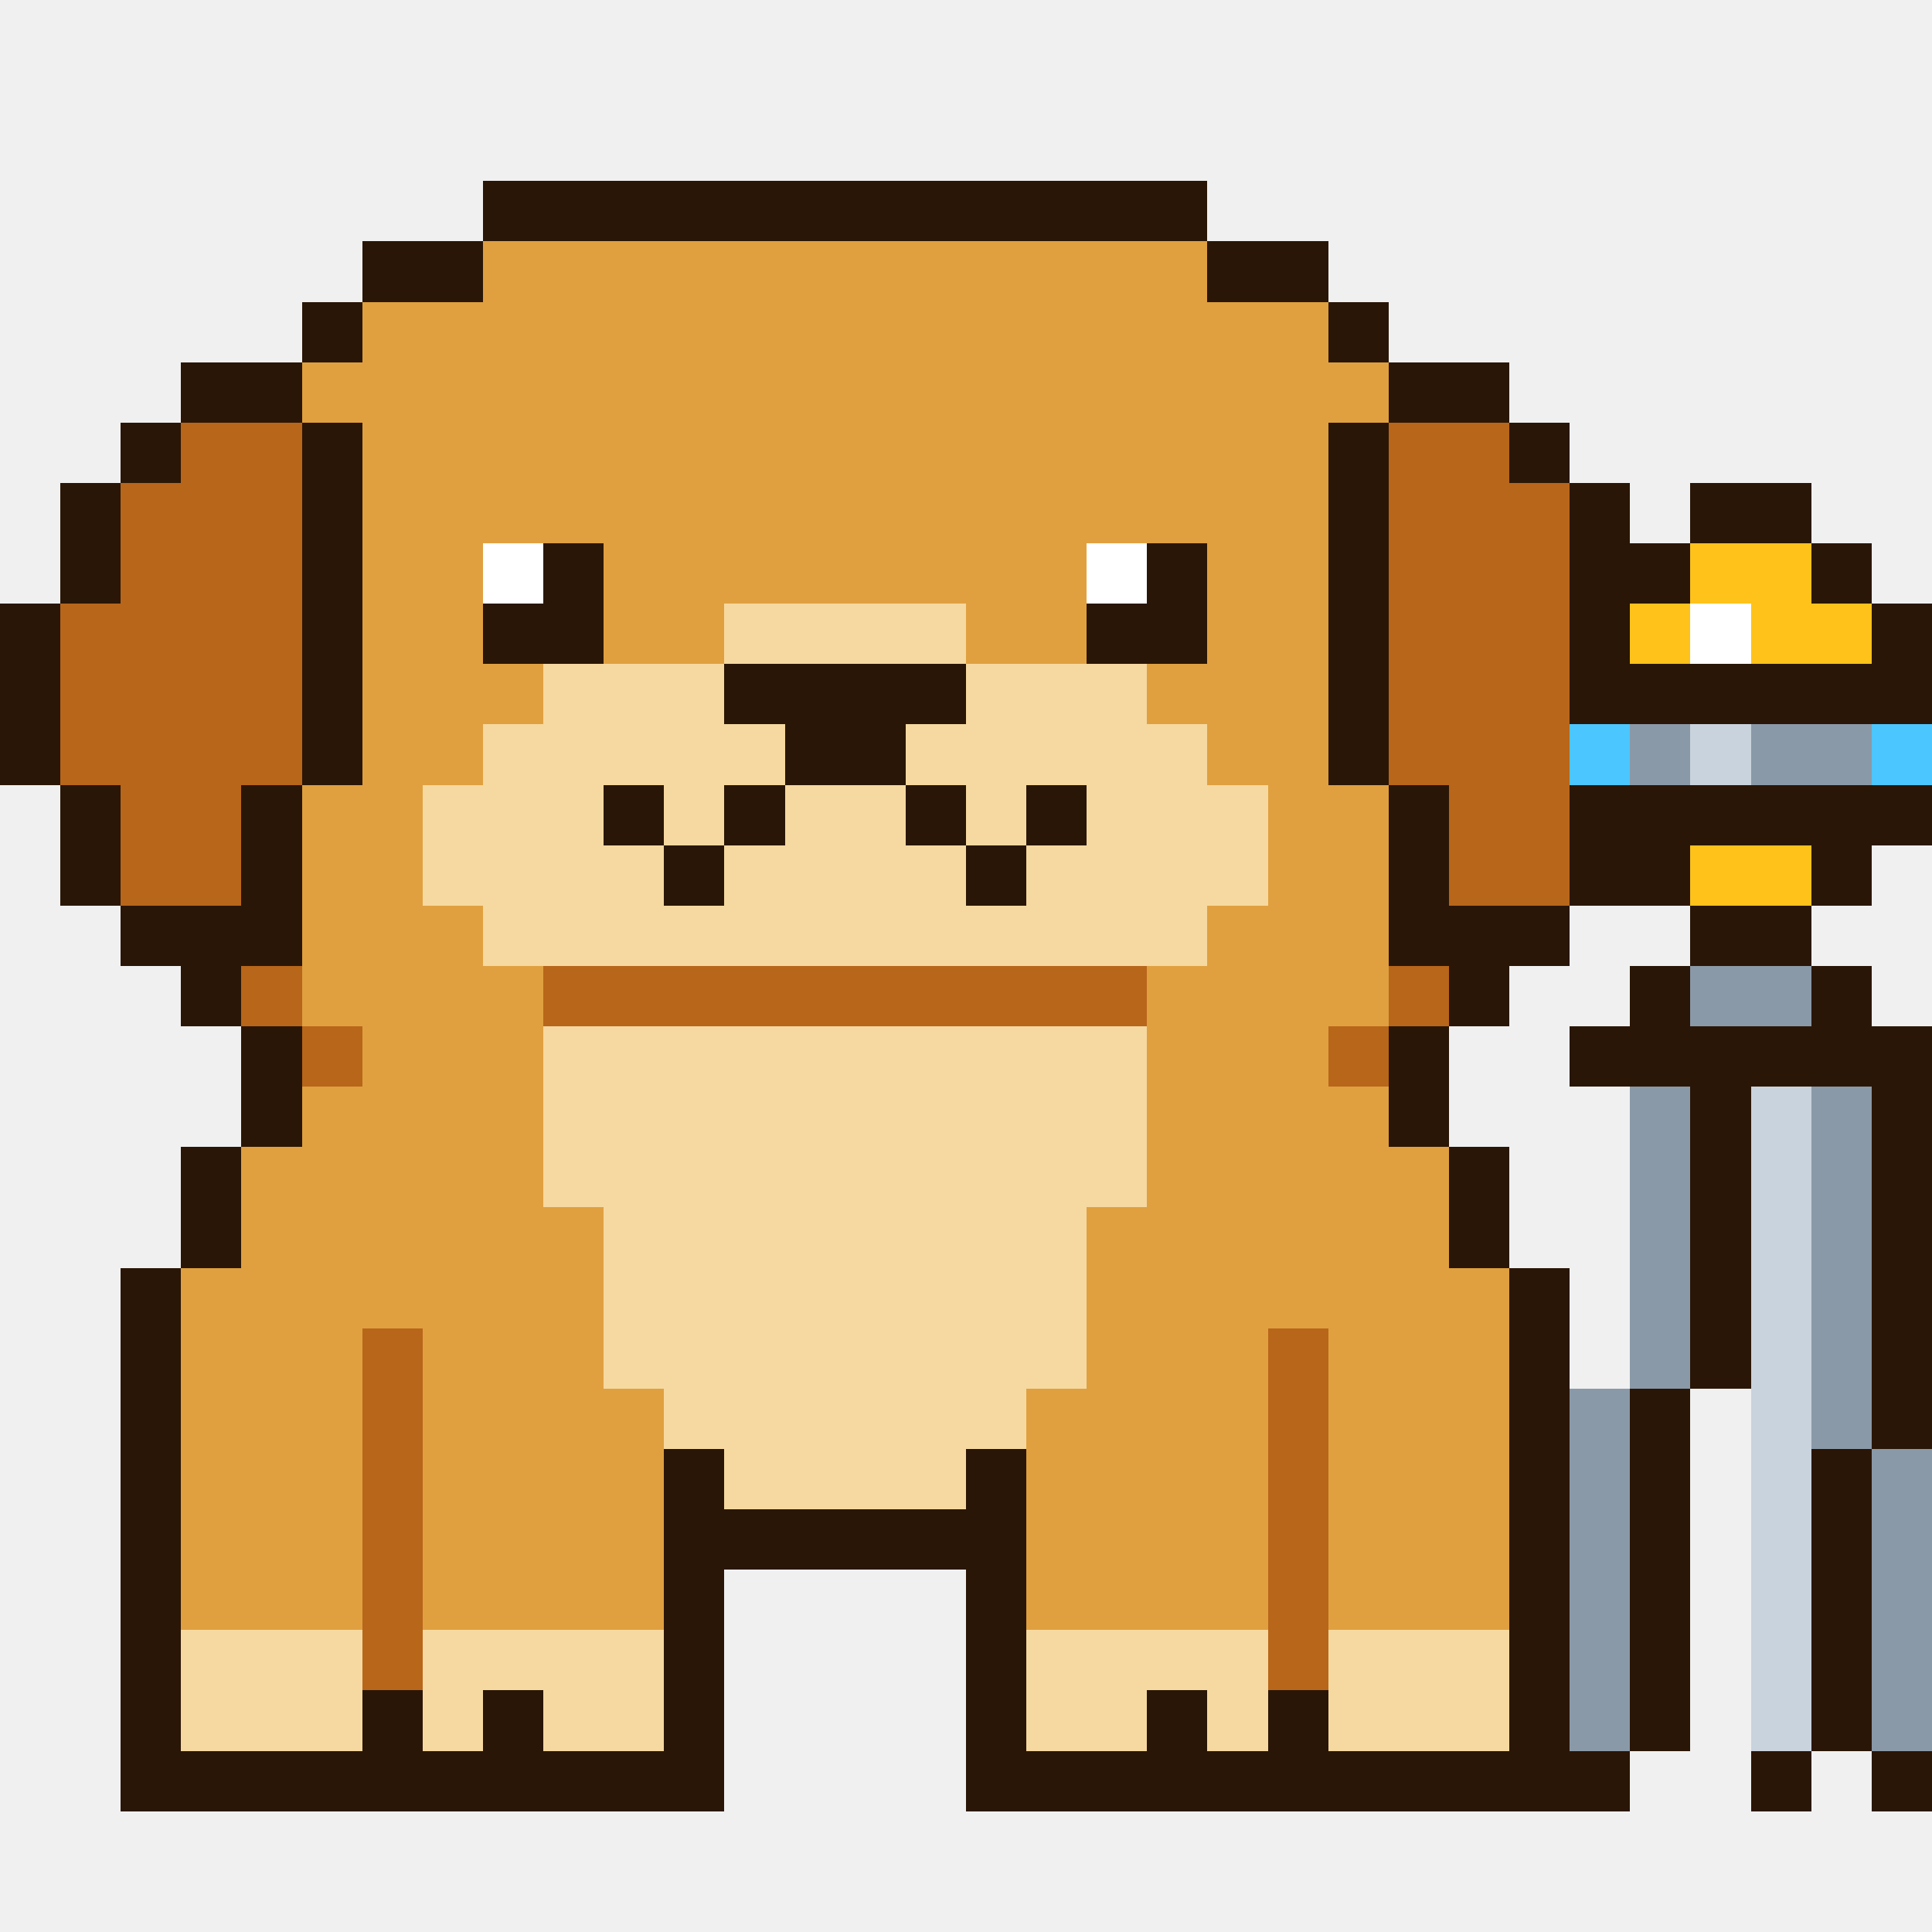
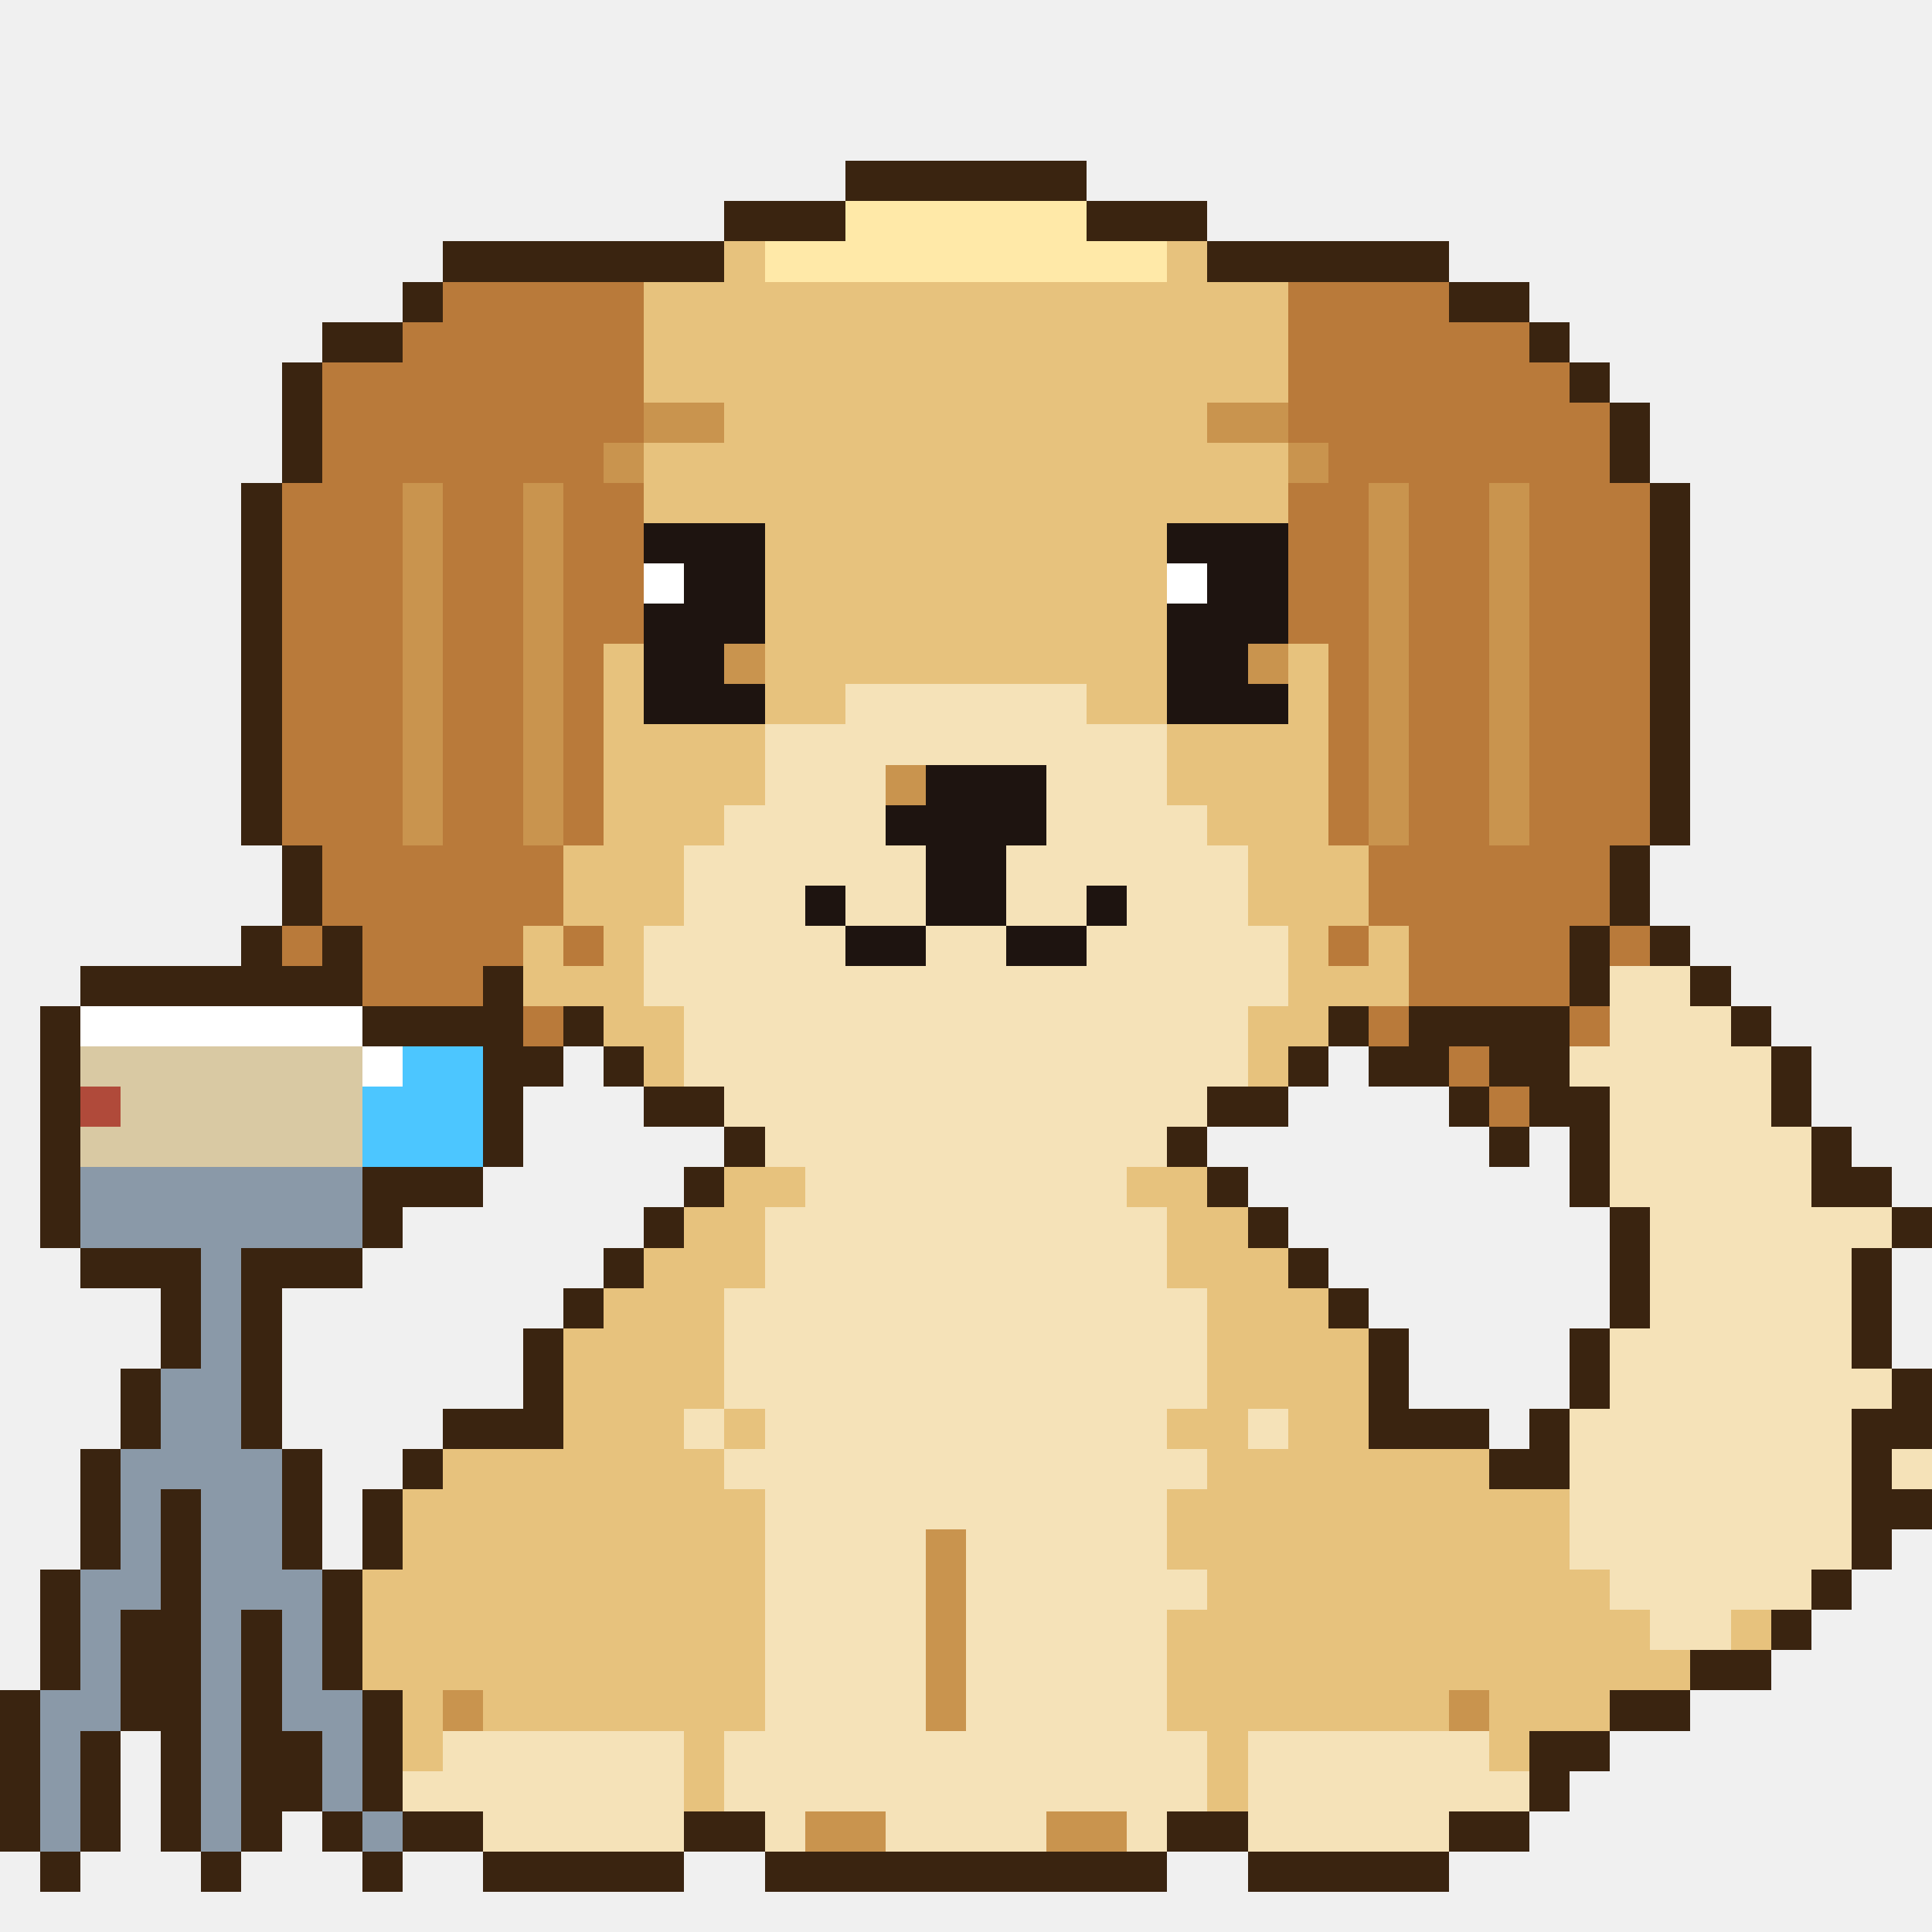
- <svg xmlns="http://www.w3.org/2000/svg" viewBox="0 0 32 32" width="32" height="32" shape-rendering="crispEdges" role="img">
-   <path fill="#2A1606" d="M8 3h12v1h-12zM6 4h2v1h-2zM20 4h2v1h-2zM5 5h1v1h-1zM22 5h1v1h-1zM3 6h2v1h-2zM23 6h2v1h-2zM2 7h1v1h-1zM5 7h1v1h-1zM22 7h1v1h-1zM25 7h1v1h-1zM1 8h1v1h-1zM5 8h1v1h-1zM22 8h1v1h-1zM26 8h1v1h-1zM28 8h2v1h-2zM1 9h1v1h-1zM5 9h1v1h-1zM9 9h1v1h-1zM19 9h1v1h-1zM22 9h1v1h-1zM26 9h2v1h-2zM30 9h1v1h-1zM0 10h1v1h-1zM5 10h1v1h-1zM8 10h2v1h-2zM18 10h2v1h-2zM22 10h1v1h-1zM26 10h1v1h-1zM31 10h1v1h-1zM0 11h1v1h-1zM5 11h1v1h-1zM12 11h4v1h-4zM22 11h1v1h-1zM26 11h6v1h-6zM0 12h1v1h-1zM5 12h1v1h-1zM13 12h2v1h-2zM22 12h1v1h-1zM1 13h1v1h-1zM4 13h1v1h-1zM10 13h1v1h-1zM12 13h1v1h-1zM15 13h1v1h-1zM17 13h1v1h-1zM23 13h1v1h-1zM26 13h6v1h-6zM1 14h1v1h-1zM4 14h1v1h-1zM11 14h1v1h-1zM16 14h1v1h-1zM23 14h1v1h-1zM26 14h2v1h-2zM30 14h1v1h-1zM2 15h3v1h-3zM23 15h3v1h-3zM28 15h2v1h-2zM3 16h1v1h-1zM24 16h1v1h-1zM27 16h1v1h-1zM30 16h1v1h-1zM4 17h1v1h-1zM23 17h1v1h-1zM26 17h6v1h-6zM4 18h1v1h-1zM23 18h1v1h-1zM28 18h1v1h-1zM31 18h1v1h-1zM3 19h1v1h-1zM24 19h1v1h-1zM28 19h1v1h-1zM31 19h1v1h-1zM3 20h1v1h-1zM24 20h1v1h-1zM28 20h1v1h-1zM31 20h1v1h-1zM2 21h1v1h-1zM25 21h1v1h-1zM28 21h1v1h-1zM31 21h1v1h-1zM2 22h1v1h-1zM25 22h1v1h-1zM28 22h1v1h-1zM31 22h1v1h-1zM2 23h1v1h-1zM25 23h1v1h-1zM27 23h1v1h-1zM31 23h1v1h-1zM2 24h1v1h-1zM11 24h1v1h-1zM16 24h1v1h-1zM25 24h1v1h-1zM27 24h1v1h-1zM30 24h1v1h-1zM2 25h1v1h-1zM11 25h6v1h-6zM25 25h1v1h-1zM27 25h1v1h-1zM30 25h1v1h-1zM2 26h1v1h-1zM11 26h1v1h-1zM16 26h1v1h-1zM25 26h1v1h-1zM27 26h1v1h-1zM30 26h1v1h-1zM2 27h1v1h-1zM11 27h1v1h-1zM16 27h1v1h-1zM25 27h1v1h-1zM27 27h1v1h-1zM30 27h1v1h-1zM2 28h1v1h-1zM6 28h1v1h-1zM8 28h1v1h-1zM11 28h1v1h-1zM16 28h1v1h-1zM19 28h1v1h-1zM21 28h1v1h-1zM25 28h1v1h-1zM27 28h1v1h-1zM30 28h1v1h-1zM2 29h10v1h-10zM16 29h11v1h-11zM29 29h1v1h-1zM31 29h1v1h-1z" />
-   <path fill="#B8661A" d="M3 7h2v1h-2zM23 7h2v1h-2zM2 8h3v1h-3zM23 8h3v1h-3zM2 9h3v1h-3zM23 9h3v1h-3zM1 10h4v1h-4zM23 10h3v1h-3zM1 11h4v1h-4zM23 11h3v1h-3zM1 12h4v1h-4zM23 12h3v1h-3zM2 13h2v1h-2zM24 13h2v1h-2zM2 14h2v1h-2zM24 14h2v1h-2zM4 16h1v1h-1zM9 16h10v1h-10zM23 16h1v1h-1zM5 17h1v1h-1zM22 17h1v1h-1zM6 22h1v1h-1zM21 22h1v1h-1zM6 23h1v1h-1zM21 23h1v1h-1zM6 24h1v1h-1zM21 24h1v1h-1zM6 25h1v1h-1zM21 25h1v1h-1zM6 26h1v1h-1zM21 26h1v1h-1zM6 27h1v1h-1zM21 27h1v1h-1z" />
-   <path fill="#E0A040" d="M8 4h12v1h-12zM6 5h16v1h-16zM5 6h18v1h-18zM6 7h16v1h-16zM6 8h16v1h-16zM6 9h2v1h-2zM10 9h8v1h-8zM20 9h2v1h-2zM6 10h2v1h-2zM10 10h2v1h-2zM16 10h2v1h-2zM20 10h2v1h-2zM6 11h3v1h-3zM19 11h3v1h-3zM6 12h2v1h-2zM20 12h2v1h-2zM5 13h2v1h-2zM21 13h2v1h-2zM5 14h2v1h-2zM21 14h2v1h-2zM5 15h3v1h-3zM20 15h3v1h-3zM5 16h4v1h-4zM19 16h4v1h-4zM6 17h3v1h-3zM19 17h3v1h-3zM5 18h4v1h-4zM19 18h4v1h-4zM4 19h5v1h-5zM19 19h5v1h-5zM4 20h6v1h-6zM18 20h6v1h-6zM3 21h7v1h-7zM18 21h7v1h-7zM3 22h3v1h-3zM7 22h3v1h-3zM18 22h3v1h-3zM22 22h3v1h-3zM3 23h3v1h-3zM7 23h4v1h-4zM17 23h4v1h-4zM22 23h3v1h-3zM3 24h3v1h-3zM7 24h4v1h-4zM17 24h4v1h-4zM22 24h3v1h-3zM3 25h3v1h-3zM7 25h4v1h-4zM17 25h4v1h-4zM22 25h3v1h-3zM3 26h3v1h-3zM7 26h4v1h-4zM17 26h4v1h-4zM22 26h3v1h-3z" />
-   <path fill="#F6D9A0" d="M12 10h4v1h-4zM9 11h3v1h-3zM16 11h3v1h-3zM8 12h5v1h-5zM15 12h5v1h-5zM7 13h3v1h-3zM11 13h1v1h-1zM13 13h2v1h-2zM16 13h1v1h-1zM18 13h3v1h-3zM7 14h4v1h-4zM12 14h4v1h-4zM17 14h4v1h-4zM8 15h12v1h-12zM9 17h10v1h-10zM9 18h10v1h-10zM9 19h10v1h-10zM10 20h8v1h-8zM10 21h8v1h-8zM10 22h8v1h-8zM11 23h6v1h-6zM12 24h4v1h-4zM3 27h3v1h-3zM7 27h4v1h-4zM17 27h4v1h-4zM22 27h3v1h-3zM3 28h3v1h-3zM7 28h1v1h-1zM9 28h2v1h-2zM17 28h2v1h-2zM20 28h1v1h-1zM22 28h3v1h-3z" />
-   <path fill="#FFFFFF" d="M8 9h1v1h-1zM18 9h1v1h-1zM28 10h1v1h-1z" />
-   <path fill="#FFC21A" d="M28 9h2v1h-2zM27 10h1v1h-1zM29 10h2v1h-2zM28 14h2v1h-2z" />
-   <path fill="#4CC6FF" d="M26 12h1v1h-1zM31 12h1v1h-1z" />
-   <path fill="#8A99A8" d="M27 12h1v1h-1zM29 12h2v1h-2zM28 16h2v1h-2zM27 18h1v1h-1zM30 18h1v1h-1zM27 19h1v1h-1zM30 19h1v1h-1zM27 20h1v1h-1zM30 20h1v1h-1zM27 21h1v1h-1zM30 21h1v1h-1zM27 22h1v1h-1zM30 22h1v1h-1zM26 23h1v1h-1zM30 23h1v1h-1zM26 24h1v1h-1zM31 24h1v1h-1zM26 25h1v1h-1zM31 25h1v1h-1zM26 26h1v1h-1zM31 26h1v1h-1zM26 27h1v1h-1zM31 27h1v1h-1zM26 28h1v1h-1zM31 28h1v1h-1z" />
-   <path fill="#C9D3DD" d="M28 12h1v1h-1zM29 18h1v1h-1zM29 19h1v1h-1zM29 20h1v1h-1zM29 21h1v1h-1zM29 22h1v1h-1zM29 23h1v1h-1zM29 24h1v1h-1zM29 25h1v1h-1zM29 26h1v1h-1zM29 27h1v1h-1zM29 28h1v1h-1z" />
+ <svg xmlns="http://www.w3.org/2000/svg" viewBox="0 0 48 48" width="48" height="48" shape-rendering="crispEdges" role="img">
+   <path fill="#3A2410" d="M21 4h6v1h-6zM18 5h3v1h-3zM27 5h3v1h-3zM11 6h7v1h-7zM30 6h6v1h-6zM10 7h1v1h-1zM36 7h2v1h-2zM8 8h2v1h-2zM38 8h1v1h-1zM7 9h1v1h-1zM39 9h1v1h-1zM7 10h1v1h-1zM40 10h1v1h-1zM7 11h1v1h-1zM40 11h1v1h-1zM6 12h1v1h-1zM41 12h1v1h-1zM6 13h1v1h-1zM41 13h1v1h-1zM6 14h1v1h-1zM41 14h1v1h-1zM6 15h1v1h-1zM41 15h1v1h-1zM6 16h1v1h-1zM41 16h1v1h-1zM6 17h1v1h-1zM41 17h1v1h-1zM6 18h1v1h-1zM41 18h1v1h-1zM6 19h1v1h-1zM41 19h1v1h-1zM6 20h1v1h-1zM41 20h1v1h-1zM7 21h1v1h-1zM40 21h1v1h-1zM7 22h1v1h-1zM40 22h1v1h-1zM6 23h1v1h-1zM8 23h1v1h-1zM39 23h1v1h-1zM41 23h1v1h-1zM2 24h7v1h-7zM12 24h1v1h-1zM39 24h1v1h-1zM42 24h1v1h-1zM1 25h1v1h-1zM9 25h4v1h-4zM14 25h1v1h-1zM33 25h1v1h-1zM35 25h4v1h-4zM43 25h1v1h-1zM1 26h1v1h-1zM12 26h2v1h-2zM15 26h1v1h-1zM32 26h1v1h-1zM34 26h2v1h-2zM37 26h2v1h-2zM44 26h1v1h-1zM1 27h1v1h-1zM12 27h1v1h-1zM16 27h2v1h-2zM30 27h2v1h-2zM36 27h1v1h-1zM38 27h2v1h-2zM44 27h1v1h-1zM1 28h1v1h-1zM12 28h1v1h-1zM18 28h1v1h-1zM29 28h1v1h-1zM37 28h1v1h-1zM39 28h1v1h-1zM45 28h1v1h-1zM1 29h1v1h-1zM9 29h3v1h-3zM17 29h1v1h-1zM30 29h1v1h-1zM39 29h1v1h-1zM45 29h2v1h-2zM1 30h1v1h-1zM9 30h1v1h-1zM16 30h1v1h-1zM31 30h1v1h-1zM40 30h1v1h-1zM47 30h1v1h-1zM2 31h3v1h-3zM6 31h3v1h-3zM15 31h1v1h-1zM32 31h1v1h-1zM40 31h1v1h-1zM46 31h1v1h-1zM4 32h1v1h-1zM6 32h1v1h-1zM14 32h1v1h-1zM33 32h1v1h-1zM40 32h1v1h-1zM46 32h1v1h-1zM4 33h1v1h-1zM6 33h1v1h-1zM13 33h1v1h-1zM34 33h1v1h-1zM39 33h1v1h-1zM46 33h1v1h-1zM3 34h1v1h-1zM6 34h1v1h-1zM13 34h1v1h-1zM34 34h1v1h-1zM39 34h1v1h-1zM47 34h1v1h-1zM3 35h1v1h-1zM6 35h1v1h-1zM11 35h3v1h-3zM34 35h3v1h-3zM38 35h1v1h-1zM46 35h2v1h-2zM2 36h1v1h-1zM7 36h1v1h-1zM10 36h1v1h-1zM37 36h2v1h-2zM46 36h1v1h-1zM2 37h1v1h-1zM4 37h1v1h-1zM7 37h1v1h-1zM9 37h1v1h-1zM46 37h2v1h-2zM2 38h1v1h-1zM4 38h1v1h-1zM7 38h1v1h-1zM9 38h1v1h-1zM46 38h1v1h-1zM1 39h1v1h-1zM4 39h1v1h-1zM8 39h1v1h-1zM45 39h1v1h-1zM1 40h1v1h-1zM3 40h2v1h-2zM6 40h1v1h-1zM8 40h1v1h-1zM44 40h1v1h-1zM1 41h1v1h-1zM3 41h2v1h-2zM6 41h1v1h-1zM8 41h1v1h-1zM42 41h2v1h-2zM0 42h1v1h-1zM3 42h2v1h-2zM6 42h1v1h-1zM9 42h1v1h-1zM40 42h2v1h-2zM0 43h1v1h-1zM2 43h1v1h-1zM4 43h1v1h-1zM6 43h2v1h-2zM9 43h1v1h-1zM38 43h2v1h-2zM0 44h1v1h-1zM2 44h1v1h-1zM4 44h1v1h-1zM6 44h2v1h-2zM9 44h1v1h-1zM38 44h1v1h-1zM0 45h1v1h-1zM2 45h1v1h-1zM4 45h1v1h-1zM6 45h1v1h-1zM8 45h1v1h-1zM10 45h2v1h-2zM17 45h2v1h-2zM29 45h2v1h-2zM36 45h2v1h-2zM1 46h1v1h-1zM5 46h1v1h-1zM9 46h1v1h-1zM12 46h5v1h-5zM19 46h10v1h-10zM31 46h5v1h-5z" />
+   <path fill="#C9944E" d="M16 10h2v1h-2zM30 10h2v1h-2zM15 11h1v1h-1zM32 11h1v1h-1zM10 12h1v1h-1zM13 12h1v1h-1zM34 12h1v1h-1zM37 12h1v1h-1zM10 13h1v1h-1zM13 13h1v1h-1zM34 13h1v1h-1zM37 13h1v1h-1zM10 14h1v1h-1zM13 14h1v1h-1zM34 14h1v1h-1zM37 14h1v1h-1zM10 15h1v1h-1zM13 15h1v1h-1zM34 15h1v1h-1zM37 15h1v1h-1zM10 16h1v1h-1zM13 16h1v1h-1zM18 16h1v1h-1zM31 16h1v1h-1zM34 16h1v1h-1zM37 16h1v1h-1zM10 17h1v1h-1zM13 17h1v1h-1zM34 17h1v1h-1zM37 17h1v1h-1zM10 18h1v1h-1zM13 18h1v1h-1zM34 18h1v1h-1zM37 18h1v1h-1zM10 19h1v1h-1zM13 19h1v1h-1zM22 19h1v1h-1zM34 19h1v1h-1zM37 19h1v1h-1zM10 20h1v1h-1zM13 20h1v1h-1zM34 20h1v1h-1zM37 20h1v1h-1zM23 38h1v1h-1zM23 39h1v1h-1zM23 40h1v1h-1zM23 41h1v1h-1zM11 42h1v1h-1zM23 42h1v1h-1zM36 42h1v1h-1zM20 45h2v1h-2zM26 45h2v1h-2z" />
+   <path fill="#B97A3A" d="M11 7h5v1h-5zM32 7h4v1h-4zM10 8h6v1h-6zM32 8h6v1h-6zM8 9h8v1h-8zM32 9h7v1h-7zM8 10h8v1h-8zM32 10h8v1h-8zM8 11h7v1h-7zM33 11h7v1h-7zM7 12h3v1h-3zM11 12h2v1h-2zM14 12h2v1h-2zM32 12h2v1h-2zM35 12h2v1h-2zM38 12h3v1h-3zM7 13h3v1h-3zM11 13h2v1h-2zM14 13h2v1h-2zM32 13h2v1h-2zM35 13h2v1h-2zM38 13h3v1h-3zM7 14h3v1h-3zM11 14h2v1h-2zM14 14h2v1h-2zM32 14h2v1h-2zM35 14h2v1h-2zM38 14h3v1h-3zM7 15h3v1h-3zM11 15h2v1h-2zM14 15h2v1h-2zM32 15h2v1h-2zM35 15h2v1h-2zM38 15h3v1h-3zM7 16h3v1h-3zM11 16h2v1h-2zM14 16h1v1h-1zM33 16h1v1h-1zM35 16h2v1h-2zM38 16h3v1h-3zM7 17h3v1h-3zM11 17h2v1h-2zM14 17h1v1h-1zM33 17h1v1h-1zM35 17h2v1h-2zM38 17h3v1h-3zM7 18h3v1h-3zM11 18h2v1h-2zM14 18h1v1h-1zM33 18h1v1h-1zM35 18h2v1h-2zM38 18h3v1h-3zM7 19h3v1h-3zM11 19h2v1h-2zM14 19h1v1h-1zM33 19h1v1h-1zM35 19h2v1h-2zM38 19h3v1h-3zM7 20h3v1h-3zM11 20h2v1h-2zM14 20h1v1h-1zM33 20h1v1h-1zM35 20h2v1h-2zM38 20h3v1h-3zM8 21h6v1h-6zM34 21h6v1h-6zM8 22h6v1h-6zM34 22h6v1h-6zM7 23h1v1h-1zM9 23h4v1h-4zM14 23h1v1h-1zM33 23h1v1h-1zM35 23h4v1h-4zM40 23h1v1h-1zM9 24h3v1h-3zM35 24h4v1h-4zM13 25h1v1h-1zM34 25h1v1h-1zM39 25h1v1h-1zM36 26h1v1h-1zM37 27h1v1h-1z" />
+   <path fill="#E7C27D" d="M18 6h1v1h-1zM29 6h1v1h-1zM16 7h16v1h-16zM16 8h16v1h-16zM16 9h16v1h-16zM18 10h12v1h-12zM16 11h16v1h-16zM16 12h16v1h-16zM19 13h10v1h-10zM19 14h10v1h-10zM19 15h10v1h-10zM15 16h1v1h-1zM19 16h10v1h-10zM32 16h1v1h-1zM15 17h1v1h-1zM19 17h2v1h-2zM27 17h2v1h-2zM32 17h1v1h-1zM15 18h4v1h-4zM29 18h4v1h-4zM15 19h4v1h-4zM29 19h4v1h-4zM15 20h3v1h-3zM30 20h3v1h-3zM14 21h3v1h-3zM31 21h3v1h-3zM14 22h3v1h-3zM31 22h3v1h-3zM13 23h1v1h-1zM15 23h1v1h-1zM32 23h1v1h-1zM34 23h1v1h-1zM13 24h3v1h-3zM32 24h3v1h-3zM15 25h2v1h-2zM31 25h2v1h-2zM16 26h1v1h-1zM31 26h1v1h-1zM18 29h2v1h-2zM28 29h2v1h-2zM17 30h2v1h-2zM29 30h2v1h-2zM16 31h3v1h-3zM29 31h3v1h-3zM15 32h3v1h-3zM30 32h3v1h-3zM14 33h4v1h-4zM30 33h4v1h-4zM14 34h4v1h-4zM30 34h4v1h-4zM14 35h3v1h-3zM18 35h1v1h-1zM29 35h2v1h-2zM32 35h2v1h-2zM11 36h7v1h-7zM30 36h7v1h-7zM10 37h9v1h-9zM29 37h10v1h-10zM10 38h9v1h-9zM29 38h10v1h-10zM9 39h10v1h-10zM30 39h10v1h-10zM9 40h10v1h-10zM29 40h12v1h-12zM43 40h1v1h-1zM9 41h10v1h-10zM29 41h13v1h-13zM10 42h1v1h-1zM12 42h7v1h-7zM29 42h7v1h-7zM37 42h3v1h-3zM10 43h1v1h-1zM17 43h1v1h-1zM30 43h1v1h-1zM37 43h1v1h-1zM17 44h1v1h-1zM30 44h1v1h-1z" />
+   <path fill="#F5E2B8" d="M21 17h6v1h-6zM19 18h10v1h-10zM19 19h3v1h-3zM26 19h3v1h-3zM18 20h4v1h-4zM26 20h4v1h-4zM17 21h6v1h-6zM25 21h6v1h-6zM17 22h3v1h-3zM21 22h2v1h-2zM25 22h2v1h-2zM28 22h3v1h-3zM16 23h5v1h-5zM23 23h2v1h-2zM27 23h5v1h-5zM16 24h16v1h-16zM40 24h2v1h-2zM17 25h14v1h-14zM40 25h3v1h-3zM17 26h14v1h-14zM39 26h5v1h-5zM18 27h12v1h-12zM40 27h4v1h-4zM19 28h10v1h-10zM40 28h5v1h-5zM20 29h8v1h-8zM40 29h5v1h-5zM19 30h10v1h-10zM41 30h6v1h-6zM19 31h10v1h-10zM41 31h5v1h-5zM18 32h12v1h-12zM41 32h5v1h-5zM18 33h12v1h-12zM40 33h6v1h-6zM18 34h12v1h-12zM40 34h7v1h-7zM17 35h1v1h-1zM19 35h10v1h-10zM31 35h1v1h-1zM39 35h7v1h-7zM18 36h12v1h-12zM39 36h7v1h-7zM47 36h1v1h-1zM19 37h10v1h-10zM39 37h7v1h-7zM19 38h4v1h-4zM24 38h5v1h-5zM39 38h7v1h-7zM19 39h4v1h-4zM24 39h6v1h-6zM40 39h5v1h-5zM19 40h4v1h-4zM24 40h5v1h-5zM41 40h2v1h-2zM19 41h4v1h-4zM24 41h5v1h-5zM19 42h4v1h-4zM24 42h5v1h-5zM11 43h6v1h-6zM18 43h12v1h-12zM31 43h6v1h-6zM10 44h7v1h-7zM18 44h12v1h-12zM31 44h7v1h-7zM12 45h5v1h-5zM19 45h1v1h-1zM22 45h4v1h-4zM28 45h1v1h-1zM31 45h5v1h-5z" />
+   <path fill="#1E1410" d="M16 13h3v1h-3zM29 13h3v1h-3zM17 14h2v1h-2zM30 14h2v1h-2zM16 15h3v1h-3zM29 15h3v1h-3zM16 16h2v1h-2zM29 16h2v1h-2zM16 17h3v1h-3zM29 17h3v1h-3zM23 19h3v1h-3zM22 20h4v1h-4zM23 21h2v1h-2zM20 22h1v1h-1zM23 22h2v1h-2zM27 22h1v1h-1zM21 23h2v1h-2zM25 23h2v1h-2z" />
+   <path fill="#FFFFFF" d="M16 14h1v1h-1zM29 14h1v1h-1zM2 25h7v1h-7zM9 26h1v1h-1z" />
+   <path fill="#4CC6FF" d="M10 26h2v1h-2zM9 27h3v1h-3zM9 28h3v1h-3z" />
+   <path fill="#8A99A8" d="M2 29h7v1h-7zM2 30h7v1h-7zM5 31h1v1h-1zM5 32h1v1h-1zM5 33h1v1h-1zM4 34h2v1h-2zM4 35h2v1h-2zM3 36h4v1h-4zM3 37h1v1h-1zM5 37h2v1h-2zM3 38h1v1h-1zM5 38h2v1h-2zM2 39h2v1h-2zM5 39h3v1h-3zM2 40h1v1h-1zM5 40h1v1h-1zM7 40h1v1h-1zM2 41h1v1h-1zM5 41h1v1h-1zM7 41h1v1h-1zM1 42h2v1h-2zM5 42h1v1h-1zM7 42h2v1h-2zM1 43h1v1h-1zM5 43h1v1h-1zM8 43h1v1h-1zM1 44h1v1h-1zM5 44h1v1h-1zM8 44h1v1h-1zM1 45h1v1h-1zM5 45h1v1h-1zM9 45h1v1h-1z" />
+   <path fill="#D9C9A3" d="M2 26h7v1h-7zM3 27h6v1h-6zM2 28h7v1h-7z" />
+   <path fill="#B04A3A" d="M2 27h1v1h-1z" />
+   <path fill="#FFE9A8" d="M21 5h6v1h-6zM19 6h10v1h-10z" />
</svg>
